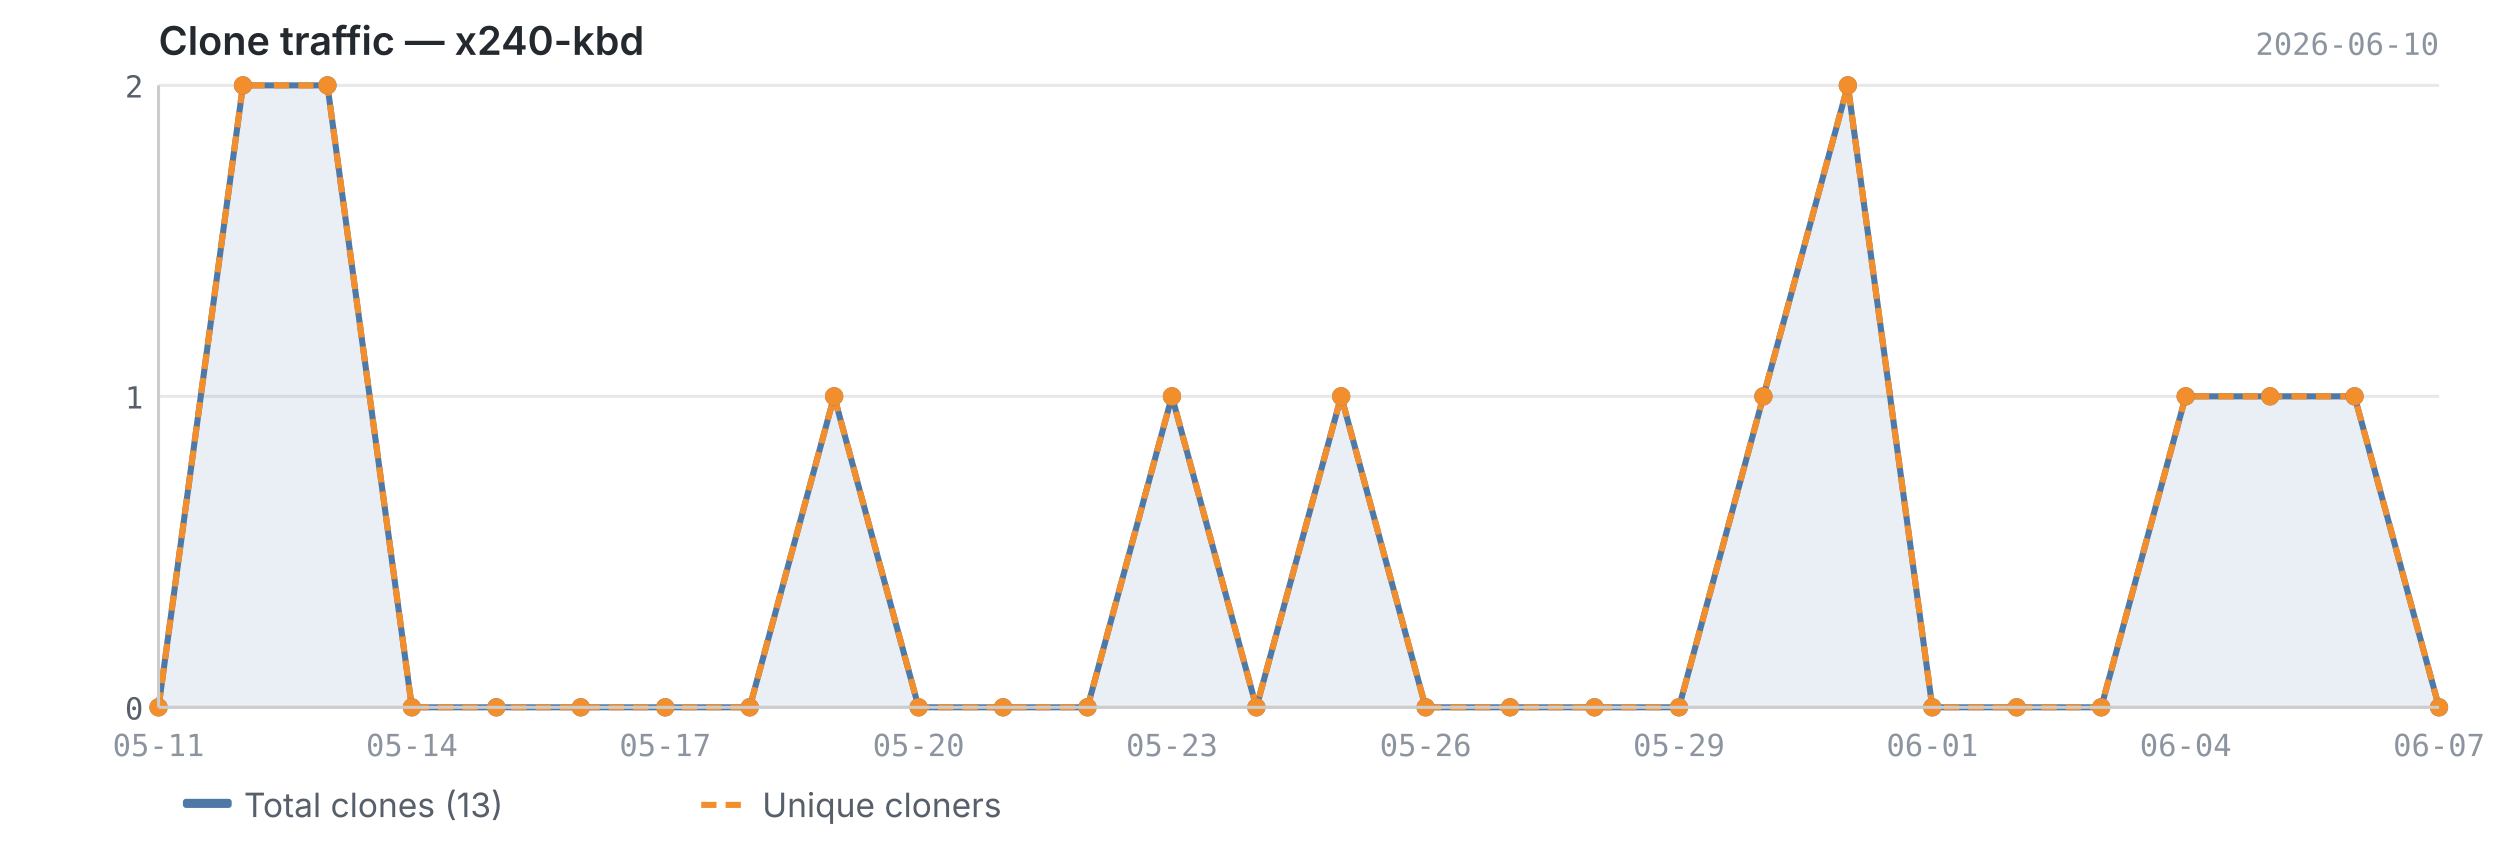
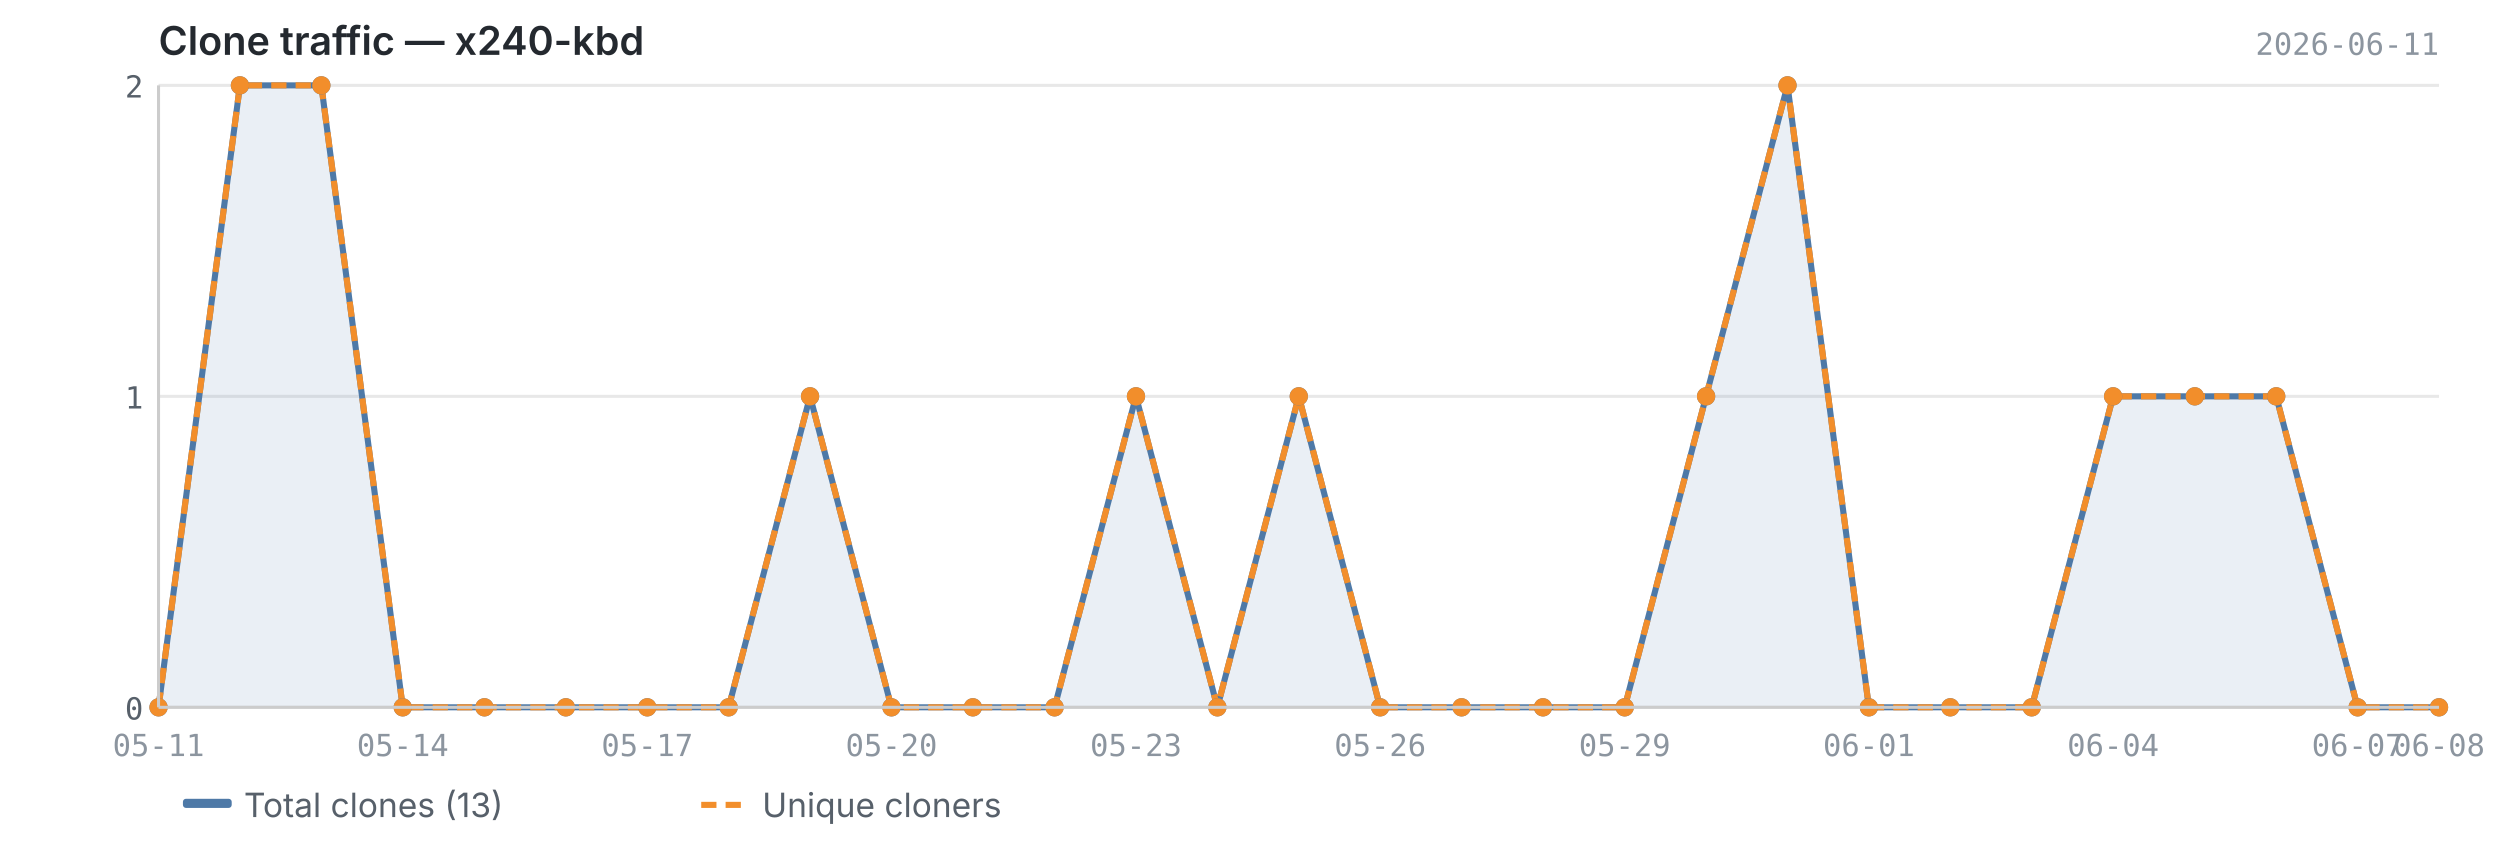
<svg xmlns="http://www.w3.org/2000/svg" viewBox="0 0 820 280" width="820" height="280">
  <text x="52" y="18" font-size="13" font-weight="600" fill="#24292f" font-family="-apple-system, BlinkMacSystemFont, 'Segoe UI', sans-serif">Clone traffic — x240-kbd</text>
-   <text x="800" y="18" font-size="10" fill="#8c959f" font-family="ui-monospace, SFMono-Regular, 'SF Mono', Menlo, monospace" text-anchor="end">2026-06-10</text>
+   <text x="800" y="18" font-size="10" fill="#8c959f" font-family="ui-monospace, SFMono-Regular, 'SF Mono', Menlo, monospace" text-anchor="end">2026-06-11</text>
  <line x1="52" y1="232.0" x2="800" y2="232.0" stroke="#e8e8e8" stroke-width="1" />
  <line x1="52" y1="130.0" x2="800" y2="130.0" stroke="#e8e8e8" stroke-width="1" />
  <line x1="52" y1="28.0" x2="800" y2="28.0" stroke="#e8e8e8" stroke-width="1" />
-   <path d="M52.0,232.0 L52.0,232.0 L79.7,28.0 L107.4,28.0 L135.1,232.0 L162.8,232.0 L190.5,232.0 L218.2,232.0 L245.9,232.0 L273.6,130.0 L301.3,232.0 L329.0,232.0 L356.7,232.0 L384.4,130.0 L412.1,232.0 L439.9,130.0 L467.6,232.0 L495.3,232.0 L523.0,232.0 L550.7,232.0 L578.4,130.0 L606.1,28.0 L633.8,232.0 L661.5,232.0 L689.2,232.0 L716.9,130.0 L744.6,130.0 L772.3,130.0 L800.0,232.0 L800.0,232.0 L52.0,232.0Z" fill="#4e79a7" opacity="0.12" />
-   <polyline points="52.0,232.0 79.7,28.0 107.4,28.0 135.1,232.0 162.8,232.0 190.5,232.0 218.2,232.0 245.9,232.0 273.6,130.0 301.3,232.0 329.0,232.0 356.7,232.0 384.4,130.0 412.1,232.0 439.9,130.0 467.6,232.0 495.3,232.0 523.0,232.0 550.7,232.0 578.4,130.0 606.1,28.0 633.8,232.0 661.5,232.0 689.2,232.0 716.9,130.0 744.6,130.0 772.3,130.0 800.0,232.0" fill="none" stroke="#4e79a7" stroke-width="2" stroke-linejoin="round" />
-   <polyline points="52.0,232.0 79.7,28.0 107.4,28.0 135.1,232.0 162.8,232.0 190.5,232.0 218.2,232.0 245.9,232.0 273.6,130.0 301.3,232.0 329.0,232.0 356.7,232.0 384.4,130.0 412.1,232.0 439.9,130.0 467.6,232.0 495.3,232.0 523.0,232.0 550.7,232.0 578.4,130.0 606.1,28.0 633.8,232.0 661.5,232.0 689.2,232.0 716.9,130.0 744.6,130.0 772.3,130.0 800.0,232.0" fill="none" stroke="#f28e2b" stroke-width="2" stroke-linejoin="round" stroke-dasharray="5,3" />
+   <path d="M52.0,232.0 L52.0,232.0 L78.7,28.0 L105.4,28.0 L132.1,232.0 L158.9,232.0 L185.6,232.0 L212.3,232.0 L239.0,232.0 L265.7,130.0 L292.4,232.0 L319.1,232.0 L345.9,232.0 L372.6,130.0 L399.3,232.0 L426.0,130.0 L452.7,232.0 L479.4,232.0 L506.1,232.0 L532.9,232.0 L559.6,130.0 L586.3,28.0 L613.0,232.0 L639.7,232.0 L666.4,232.0 L693.1,130.0 L719.9,130.0 L746.6,130.0 L773.3,232.0 L800.0,232.0 L800.0,232.0 L52.0,232.0Z" fill="#4e79a7" opacity="0.12" />
+   <polyline points="52.0,232.0 78.7,28.0 105.4,28.0 132.1,232.0 158.9,232.0 185.6,232.0 212.3,232.0 239.0,232.0 265.7,130.0 292.4,232.0 319.1,232.0 345.9,232.0 372.6,130.0 399.3,232.0 426.0,130.0 452.7,232.0 479.4,232.0 506.1,232.0 532.9,232.0 559.6,130.0 586.3,28.0 613.0,232.0 639.7,232.0 666.4,232.0 693.1,130.0 719.9,130.0 746.6,130.0 773.3,232.0 800.0,232.0" fill="none" stroke="#4e79a7" stroke-width="2" stroke-linejoin="round" />
+   <polyline points="52.0,232.0 78.7,28.0 105.4,28.0 132.1,232.0 158.9,232.0 185.6,232.0 212.3,232.0 239.0,232.0 265.7,130.0 292.4,232.0 319.1,232.0 345.9,232.0 372.6,130.0 399.3,232.0 426.0,130.0 452.7,232.0 479.4,232.0 506.1,232.0 532.9,232.0 559.6,130.0 586.3,28.0 613.0,232.0 639.7,232.0 666.4,232.0 693.1,130.0 719.9,130.0 746.6,130.0 773.3,232.0 800.0,232.0" fill="none" stroke="#f28e2b" stroke-width="2" stroke-linejoin="round" stroke-dasharray="5,3" />
  <circle cx="52.0" cy="232.0" r="3" fill="#4e79a7" />
-   <circle cx="79.7" cy="28.0" r="3" fill="#4e79a7" />
-   <circle cx="107.4" cy="28.0" r="3" fill="#4e79a7" />
-   <circle cx="135.1" cy="232.0" r="3" fill="#4e79a7" />
-   <circle cx="162.8" cy="232.0" r="3" fill="#4e79a7" />
-   <circle cx="190.5" cy="232.0" r="3" fill="#4e79a7" />
-   <circle cx="218.2" cy="232.0" r="3" fill="#4e79a7" />
-   <circle cx="245.9" cy="232.0" r="3" fill="#4e79a7" />
-   <circle cx="273.6" cy="130.0" r="3" fill="#4e79a7" />
-   <circle cx="301.3" cy="232.0" r="3" fill="#4e79a7" />
-   <circle cx="329.0" cy="232.0" r="3" fill="#4e79a7" />
-   <circle cx="356.7" cy="232.0" r="3" fill="#4e79a7" />
-   <circle cx="384.4" cy="130.0" r="3" fill="#4e79a7" />
-   <circle cx="412.1" cy="232.0" r="3" fill="#4e79a7" />
-   <circle cx="439.9" cy="130.0" r="3" fill="#4e79a7" />
-   <circle cx="467.6" cy="232.0" r="3" fill="#4e79a7" />
-   <circle cx="495.3" cy="232.0" r="3" fill="#4e79a7" />
-   <circle cx="523.0" cy="232.0" r="3" fill="#4e79a7" />
-   <circle cx="550.7" cy="232.0" r="3" fill="#4e79a7" />
-   <circle cx="578.4" cy="130.0" r="3" fill="#4e79a7" />
-   <circle cx="606.1" cy="28.0" r="3" fill="#4e79a7" />
-   <circle cx="633.8" cy="232.0" r="3" fill="#4e79a7" />
-   <circle cx="661.5" cy="232.0" r="3" fill="#4e79a7" />
-   <circle cx="689.2" cy="232.0" r="3" fill="#4e79a7" />
-   <circle cx="716.9" cy="130.0" r="3" fill="#4e79a7" />
-   <circle cx="744.6" cy="130.0" r="3" fill="#4e79a7" />
-   <circle cx="772.3" cy="130.0" r="3" fill="#4e79a7" />
+   <circle cx="78.7" cy="28.0" r="3" fill="#4e79a7" />
+   <circle cx="105.4" cy="28.0" r="3" fill="#4e79a7" />
+   <circle cx="132.1" cy="232.0" r="3" fill="#4e79a7" />
+   <circle cx="158.9" cy="232.0" r="3" fill="#4e79a7" />
+   <circle cx="185.6" cy="232.0" r="3" fill="#4e79a7" />
+   <circle cx="212.3" cy="232.0" r="3" fill="#4e79a7" />
+   <circle cx="239.0" cy="232.0" r="3" fill="#4e79a7" />
+   <circle cx="265.7" cy="130.0" r="3" fill="#4e79a7" />
+   <circle cx="292.4" cy="232.0" r="3" fill="#4e79a7" />
+   <circle cx="319.1" cy="232.0" r="3" fill="#4e79a7" />
+   <circle cx="345.9" cy="232.0" r="3" fill="#4e79a7" />
+   <circle cx="372.6" cy="130.0" r="3" fill="#4e79a7" />
+   <circle cx="399.3" cy="232.0" r="3" fill="#4e79a7" />
+   <circle cx="426.0" cy="130.0" r="3" fill="#4e79a7" />
+   <circle cx="452.7" cy="232.0" r="3" fill="#4e79a7" />
+   <circle cx="479.4" cy="232.0" r="3" fill="#4e79a7" />
+   <circle cx="506.1" cy="232.0" r="3" fill="#4e79a7" />
+   <circle cx="532.9" cy="232.0" r="3" fill="#4e79a7" />
+   <circle cx="559.6" cy="130.0" r="3" fill="#4e79a7" />
+   <circle cx="586.3" cy="28.0" r="3" fill="#4e79a7" />
+   <circle cx="613.0" cy="232.0" r="3" fill="#4e79a7" />
+   <circle cx="639.7" cy="232.0" r="3" fill="#4e79a7" />
+   <circle cx="666.4" cy="232.0" r="3" fill="#4e79a7" />
+   <circle cx="693.1" cy="130.0" r="3" fill="#4e79a7" />
+   <circle cx="719.9" cy="130.0" r="3" fill="#4e79a7" />
+   <circle cx="746.6" cy="130.0" r="3" fill="#4e79a7" />
+   <circle cx="773.3" cy="232.0" r="3" fill="#4e79a7" />
  <circle cx="800.0" cy="232.0" r="3" fill="#4e79a7" />
  <circle cx="52.0" cy="232.0" r="3" fill="#f28e2b" />
-   <circle cx="79.7" cy="28.0" r="3" fill="#f28e2b" />
-   <circle cx="107.4" cy="28.0" r="3" fill="#f28e2b" />
-   <circle cx="135.1" cy="232.0" r="3" fill="#f28e2b" />
-   <circle cx="162.8" cy="232.0" r="3" fill="#f28e2b" />
-   <circle cx="190.5" cy="232.0" r="3" fill="#f28e2b" />
-   <circle cx="218.2" cy="232.0" r="3" fill="#f28e2b" />
-   <circle cx="245.9" cy="232.0" r="3" fill="#f28e2b" />
-   <circle cx="273.6" cy="130.0" r="3" fill="#f28e2b" />
-   <circle cx="301.3" cy="232.0" r="3" fill="#f28e2b" />
-   <circle cx="329.0" cy="232.0" r="3" fill="#f28e2b" />
-   <circle cx="356.7" cy="232.0" r="3" fill="#f28e2b" />
-   <circle cx="384.4" cy="130.0" r="3" fill="#f28e2b" />
-   <circle cx="412.1" cy="232.0" r="3" fill="#f28e2b" />
-   <circle cx="439.9" cy="130.0" r="3" fill="#f28e2b" />
-   <circle cx="467.6" cy="232.0" r="3" fill="#f28e2b" />
-   <circle cx="495.3" cy="232.0" r="3" fill="#f28e2b" />
-   <circle cx="523.0" cy="232.0" r="3" fill="#f28e2b" />
-   <circle cx="550.7" cy="232.0" r="3" fill="#f28e2b" />
-   <circle cx="578.4" cy="130.0" r="3" fill="#f28e2b" />
-   <circle cx="606.1" cy="28.0" r="3" fill="#f28e2b" />
-   <circle cx="633.8" cy="232.0" r="3" fill="#f28e2b" />
-   <circle cx="661.5" cy="232.0" r="3" fill="#f28e2b" />
-   <circle cx="689.2" cy="232.0" r="3" fill="#f28e2b" />
-   <circle cx="716.9" cy="130.0" r="3" fill="#f28e2b" />
-   <circle cx="744.6" cy="130.0" r="3" fill="#f28e2b" />
-   <circle cx="772.3" cy="130.0" r="3" fill="#f28e2b" />
+   <circle cx="78.7" cy="28.0" r="3" fill="#f28e2b" />
+   <circle cx="105.4" cy="28.0" r="3" fill="#f28e2b" />
+   <circle cx="132.1" cy="232.0" r="3" fill="#f28e2b" />
+   <circle cx="158.9" cy="232.0" r="3" fill="#f28e2b" />
+   <circle cx="185.6" cy="232.0" r="3" fill="#f28e2b" />
+   <circle cx="212.3" cy="232.0" r="3" fill="#f28e2b" />
+   <circle cx="239.0" cy="232.0" r="3" fill="#f28e2b" />
+   <circle cx="265.7" cy="130.0" r="3" fill="#f28e2b" />
+   <circle cx="292.4" cy="232.0" r="3" fill="#f28e2b" />
+   <circle cx="319.1" cy="232.0" r="3" fill="#f28e2b" />
+   <circle cx="345.9" cy="232.0" r="3" fill="#f28e2b" />
+   <circle cx="372.6" cy="130.0" r="3" fill="#f28e2b" />
+   <circle cx="399.3" cy="232.0" r="3" fill="#f28e2b" />
+   <circle cx="426.0" cy="130.0" r="3" fill="#f28e2b" />
+   <circle cx="452.7" cy="232.0" r="3" fill="#f28e2b" />
+   <circle cx="479.4" cy="232.0" r="3" fill="#f28e2b" />
+   <circle cx="506.1" cy="232.0" r="3" fill="#f28e2b" />
+   <circle cx="532.9" cy="232.0" r="3" fill="#f28e2b" />
+   <circle cx="559.6" cy="130.0" r="3" fill="#f28e2b" />
+   <circle cx="586.3" cy="28.0" r="3" fill="#f28e2b" />
+   <circle cx="613.0" cy="232.0" r="3" fill="#f28e2b" />
+   <circle cx="639.7" cy="232.0" r="3" fill="#f28e2b" />
+   <circle cx="666.4" cy="232.0" r="3" fill="#f28e2b" />
+   <circle cx="693.1" cy="130.0" r="3" fill="#f28e2b" />
+   <circle cx="719.9" cy="130.0" r="3" fill="#f28e2b" />
+   <circle cx="746.6" cy="130.0" r="3" fill="#f28e2b" />
+   <circle cx="773.3" cy="232.0" r="3" fill="#f28e2b" />
  <circle cx="800.0" cy="232.0" r="3" fill="#f28e2b" />
  <line x1="52" y1="28" x2="52" y2="232" stroke="#cccccc" stroke-width="1" />
  <line x1="52" y1="232" x2="800" y2="232" stroke="#cccccc" stroke-width="1" />
  <text x="47" y="236.0" text-anchor="end" font-size="10" fill="#57606a" font-family="ui-monospace, SFMono-Regular, 'SF Mono', Menlo, monospace">0</text>
  <text x="47" y="134.0" text-anchor="end" font-size="10" fill="#57606a" font-family="ui-monospace, SFMono-Regular, 'SF Mono', Menlo, monospace">1</text>
  <text x="47" y="32.0" text-anchor="end" font-size="10" fill="#57606a" font-family="ui-monospace, SFMono-Regular, 'SF Mono', Menlo, monospace">2</text>
  <text x="52.0" y="248" text-anchor="middle" font-size="10" fill="#8c959f" font-family="ui-monospace, SFMono-Regular, 'SF Mono', Menlo, monospace">05-11</text>
-   <text x="135.1" y="248" text-anchor="middle" font-size="10" fill="#8c959f" font-family="ui-monospace, SFMono-Regular, 'SF Mono', Menlo, monospace">05-14</text>
-   <text x="218.2" y="248" text-anchor="middle" font-size="10" fill="#8c959f" font-family="ui-monospace, SFMono-Regular, 'SF Mono', Menlo, monospace">05-17</text>
-   <text x="301.3" y="248" text-anchor="middle" font-size="10" fill="#8c959f" font-family="ui-monospace, SFMono-Regular, 'SF Mono', Menlo, monospace">05-20</text>
-   <text x="384.4" y="248" text-anchor="middle" font-size="10" fill="#8c959f" font-family="ui-monospace, SFMono-Regular, 'SF Mono', Menlo, monospace">05-23</text>
-   <text x="467.6" y="248" text-anchor="middle" font-size="10" fill="#8c959f" font-family="ui-monospace, SFMono-Regular, 'SF Mono', Menlo, monospace">05-26</text>
-   <text x="550.7" y="248" text-anchor="middle" font-size="10" fill="#8c959f" font-family="ui-monospace, SFMono-Regular, 'SF Mono', Menlo, monospace">05-29</text>
-   <text x="633.8" y="248" text-anchor="middle" font-size="10" fill="#8c959f" font-family="ui-monospace, SFMono-Regular, 'SF Mono', Menlo, monospace">06-01</text>
-   <text x="716.9" y="248" text-anchor="middle" font-size="10" fill="#8c959f" font-family="ui-monospace, SFMono-Regular, 'SF Mono', Menlo, monospace">06-04</text>
-   <text x="800.0" y="248" text-anchor="middle" font-size="10" fill="#8c959f" font-family="ui-monospace, SFMono-Regular, 'SF Mono', Menlo, monospace">06-07</text>
+   <text x="132.1" y="248" text-anchor="middle" font-size="10" fill="#8c959f" font-family="ui-monospace, SFMono-Regular, 'SF Mono', Menlo, monospace">05-14</text>
+   <text x="212.3" y="248" text-anchor="middle" font-size="10" fill="#8c959f" font-family="ui-monospace, SFMono-Regular, 'SF Mono', Menlo, monospace">05-17</text>
+   <text x="292.4" y="248" text-anchor="middle" font-size="10" fill="#8c959f" font-family="ui-monospace, SFMono-Regular, 'SF Mono', Menlo, monospace">05-20</text>
+   <text x="372.6" y="248" text-anchor="middle" font-size="10" fill="#8c959f" font-family="ui-monospace, SFMono-Regular, 'SF Mono', Menlo, monospace">05-23</text>
+   <text x="452.7" y="248" text-anchor="middle" font-size="10" fill="#8c959f" font-family="ui-monospace, SFMono-Regular, 'SF Mono', Menlo, monospace">05-26</text>
+   <text x="532.9" y="248" text-anchor="middle" font-size="10" fill="#8c959f" font-family="ui-monospace, SFMono-Regular, 'SF Mono', Menlo, monospace">05-29</text>
+   <text x="613.0" y="248" text-anchor="middle" font-size="10" fill="#8c959f" font-family="ui-monospace, SFMono-Regular, 'SF Mono', Menlo, monospace">06-01</text>
+   <text x="693.1" y="248" text-anchor="middle" font-size="10" fill="#8c959f" font-family="ui-monospace, SFMono-Regular, 'SF Mono', Menlo, monospace">06-04</text>
+   <text x="773.3" y="248" text-anchor="middle" font-size="10" fill="#8c959f" font-family="ui-monospace, SFMono-Regular, 'SF Mono', Menlo, monospace">06-07</text>
+   <text x="800.0" y="248" text-anchor="middle" font-size="10" fill="#8c959f" font-family="ui-monospace, SFMono-Regular, 'SF Mono', Menlo, monospace">06-08</text>
  <rect x="60" y="262" width="16" height="3" fill="#4e79a7" rx="1" />
  <text x="80" y="268" font-size="11" fill="#57606a" font-family="-apple-system, BlinkMacSystemFont, 'Segoe UI', sans-serif">Total clones (13)</text>
  <line x1="230" y1="264" x2="246" y2="264" stroke="#f28e2b" stroke-width="2" stroke-dasharray="5,3" />
  <text x="250" y="268" font-size="11" fill="#57606a" font-family="-apple-system, BlinkMacSystemFont, 'Segoe UI', sans-serif">Unique cloners</text>
</svg>
